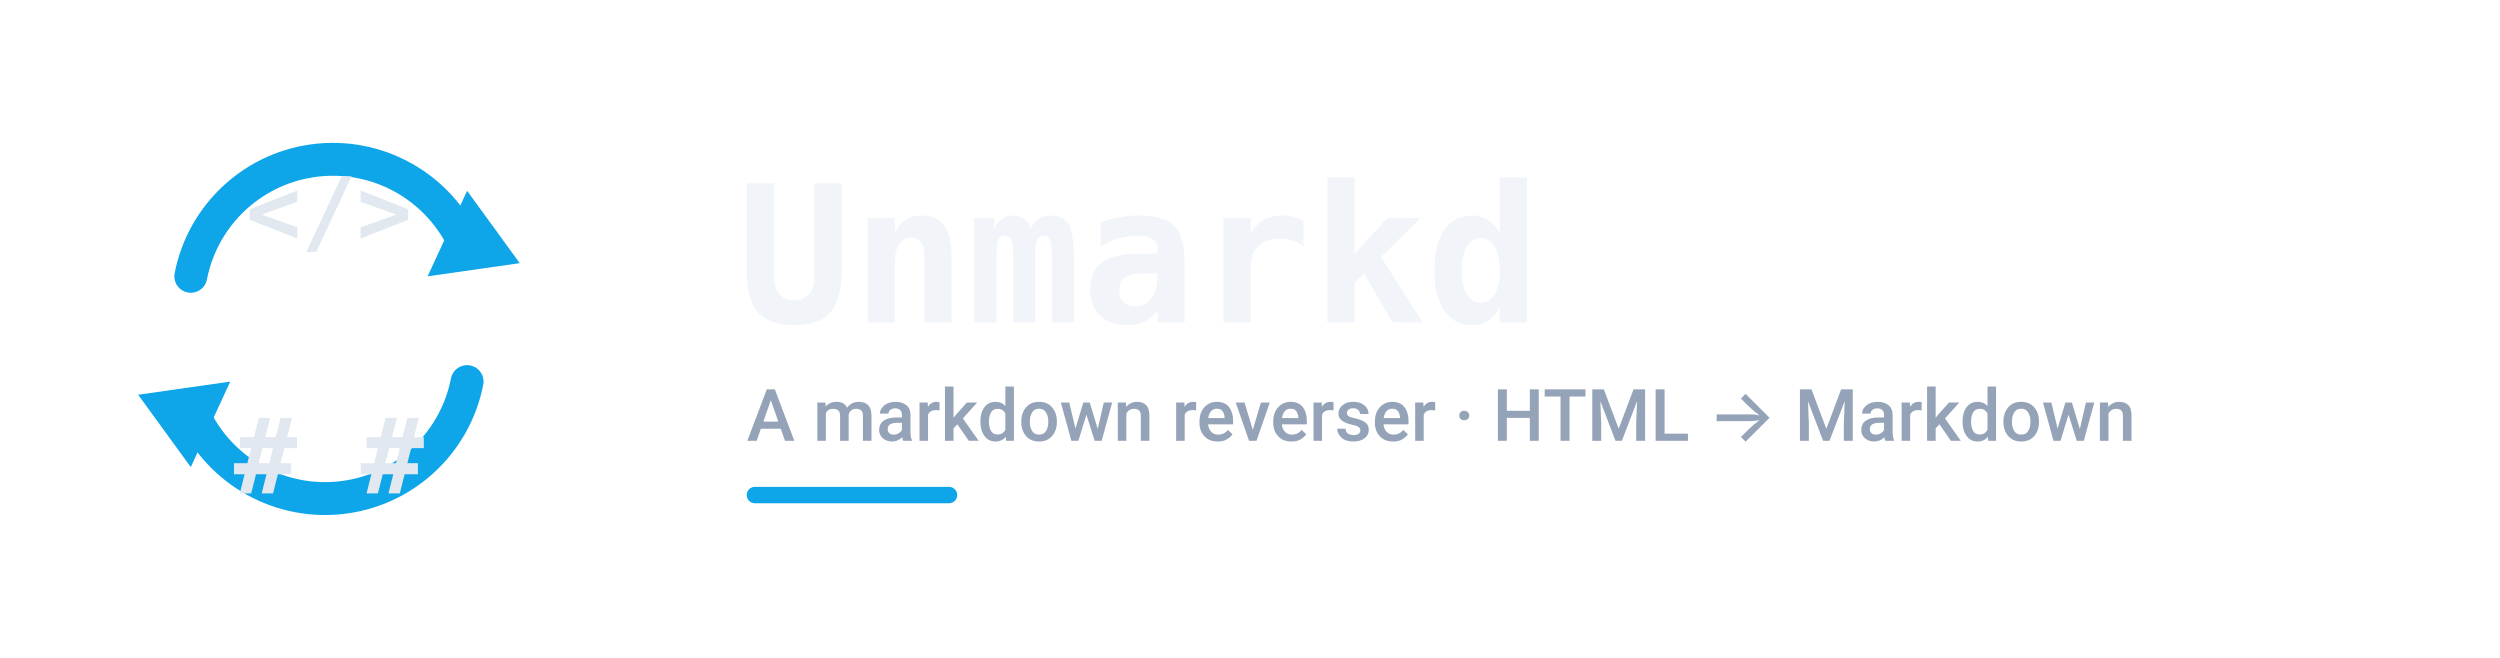
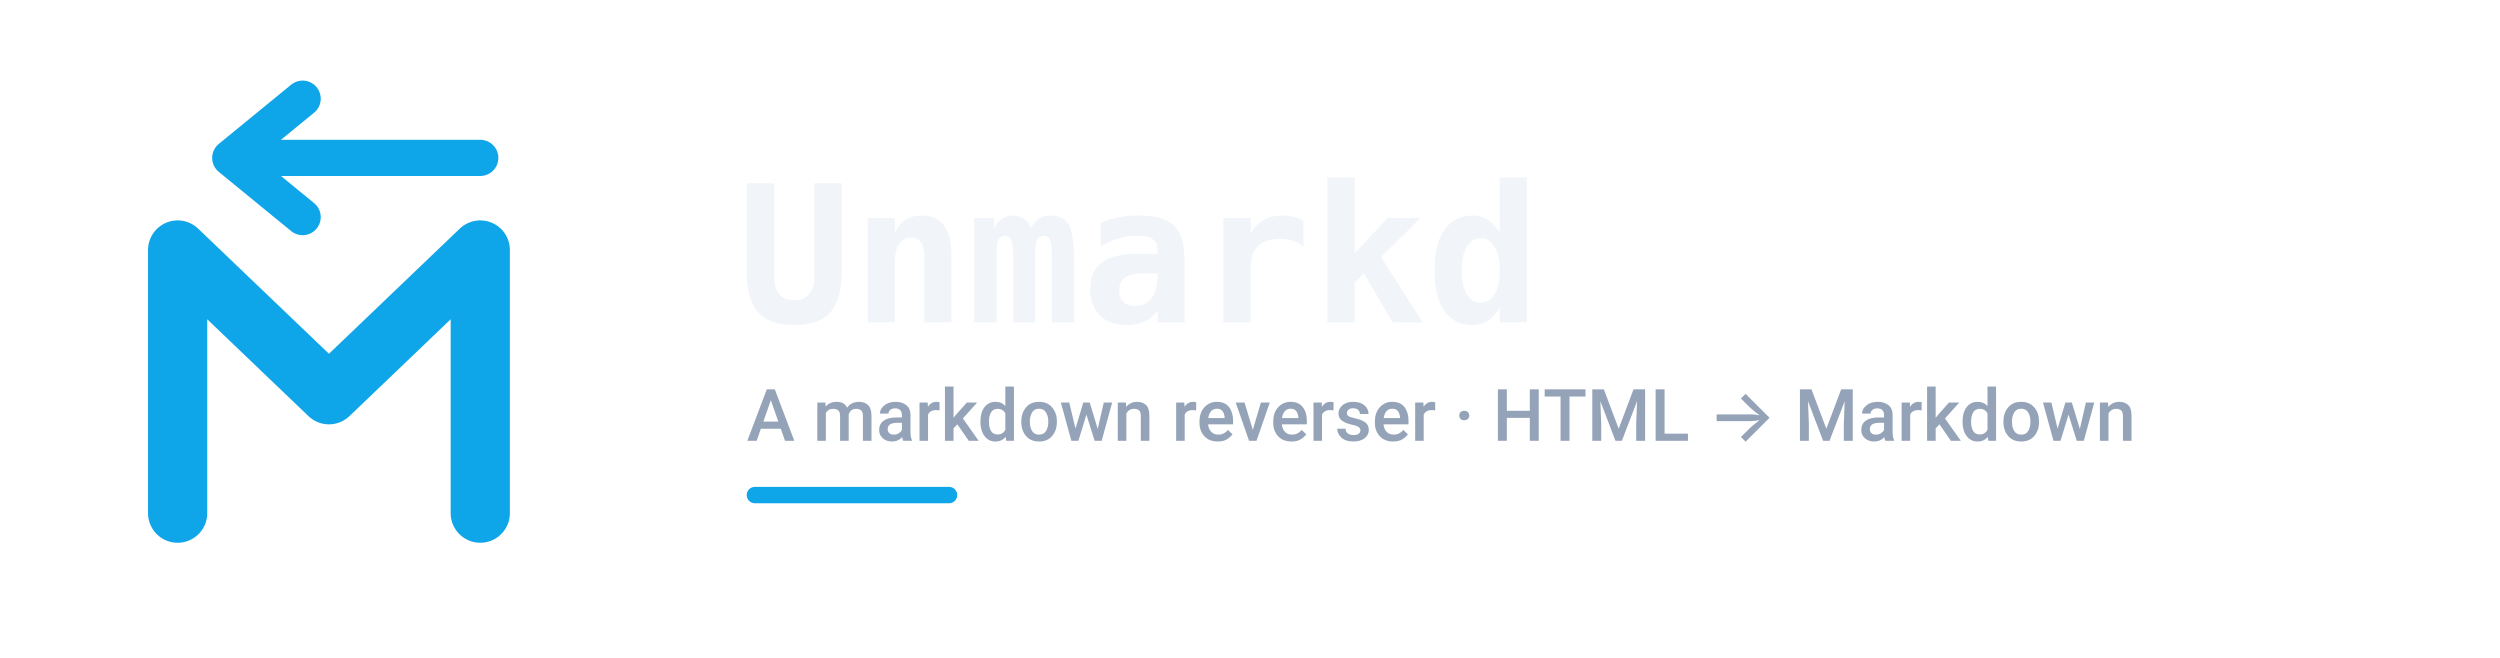
<svg xmlns="http://www.w3.org/2000/svg" width="760" height="200" viewBox="0 0 760 200" role="img" aria-label="Unmarkd banner">
  <g transform="translate(0,0)">
-     <g fill="none" stroke="#0EA5E9" stroke-width="10" stroke-linecap="round" stroke-linejoin="round">
-       <path d="M58 84 A44 44 0 0 1 142 76" />
-       <path d="M142 116 A44 44 0 0 1 58 124" />
+     <path d="M54 156 V76 L100 120 L146 76 V156" fill="none" stroke="#0EA5E9" stroke-width="18" stroke-linecap="round" stroke-linejoin="round" />
+     <g stroke="#0EA5E9" stroke-width="11" stroke-linecap="round" stroke-linejoin="round" fill="none">
+       <path d="M146 48 H72" />
+       <path d="M92 30 L70 48 L92 66" />
    </g>
-     <polygon points="142,58 158,80 130,84" fill="#0EA5E9" />
-     <polygon points="58,142 42,120 70,116" fill="#0EA5E9" />
-     <text x="100" y="74" font-family="ui-monospace,Menlo,Consolas,monospace" font-size="28" font-weight="700" fill="#E2E8F0" text-anchor="middle">&lt;/&gt;</text>
-     <text x="100" y="150" font-family="ui-monospace,Menlo,Consolas,monospace" font-size="32" font-weight="700" fill="#E2E8F0" text-anchor="middle"># #</text>
  </g>
  <text x="224" y="98" font-family="ui-monospace,Menlo,Consolas,monospace" font-size="58" font-weight="800" fill="#F1F5F9">Unmarkd</text>
  <text x="227" y="134" font-family="system-ui,-apple-system,Segoe UI,Roboto,sans-serif" font-size="22" font-weight="500" fill="#94A3B8">A markdown reverser · HTML → Markdown</text>
  <rect x="227" y="148" width="64" height="5" rx="2.5" fill="#0EA5E9" />
</svg>
